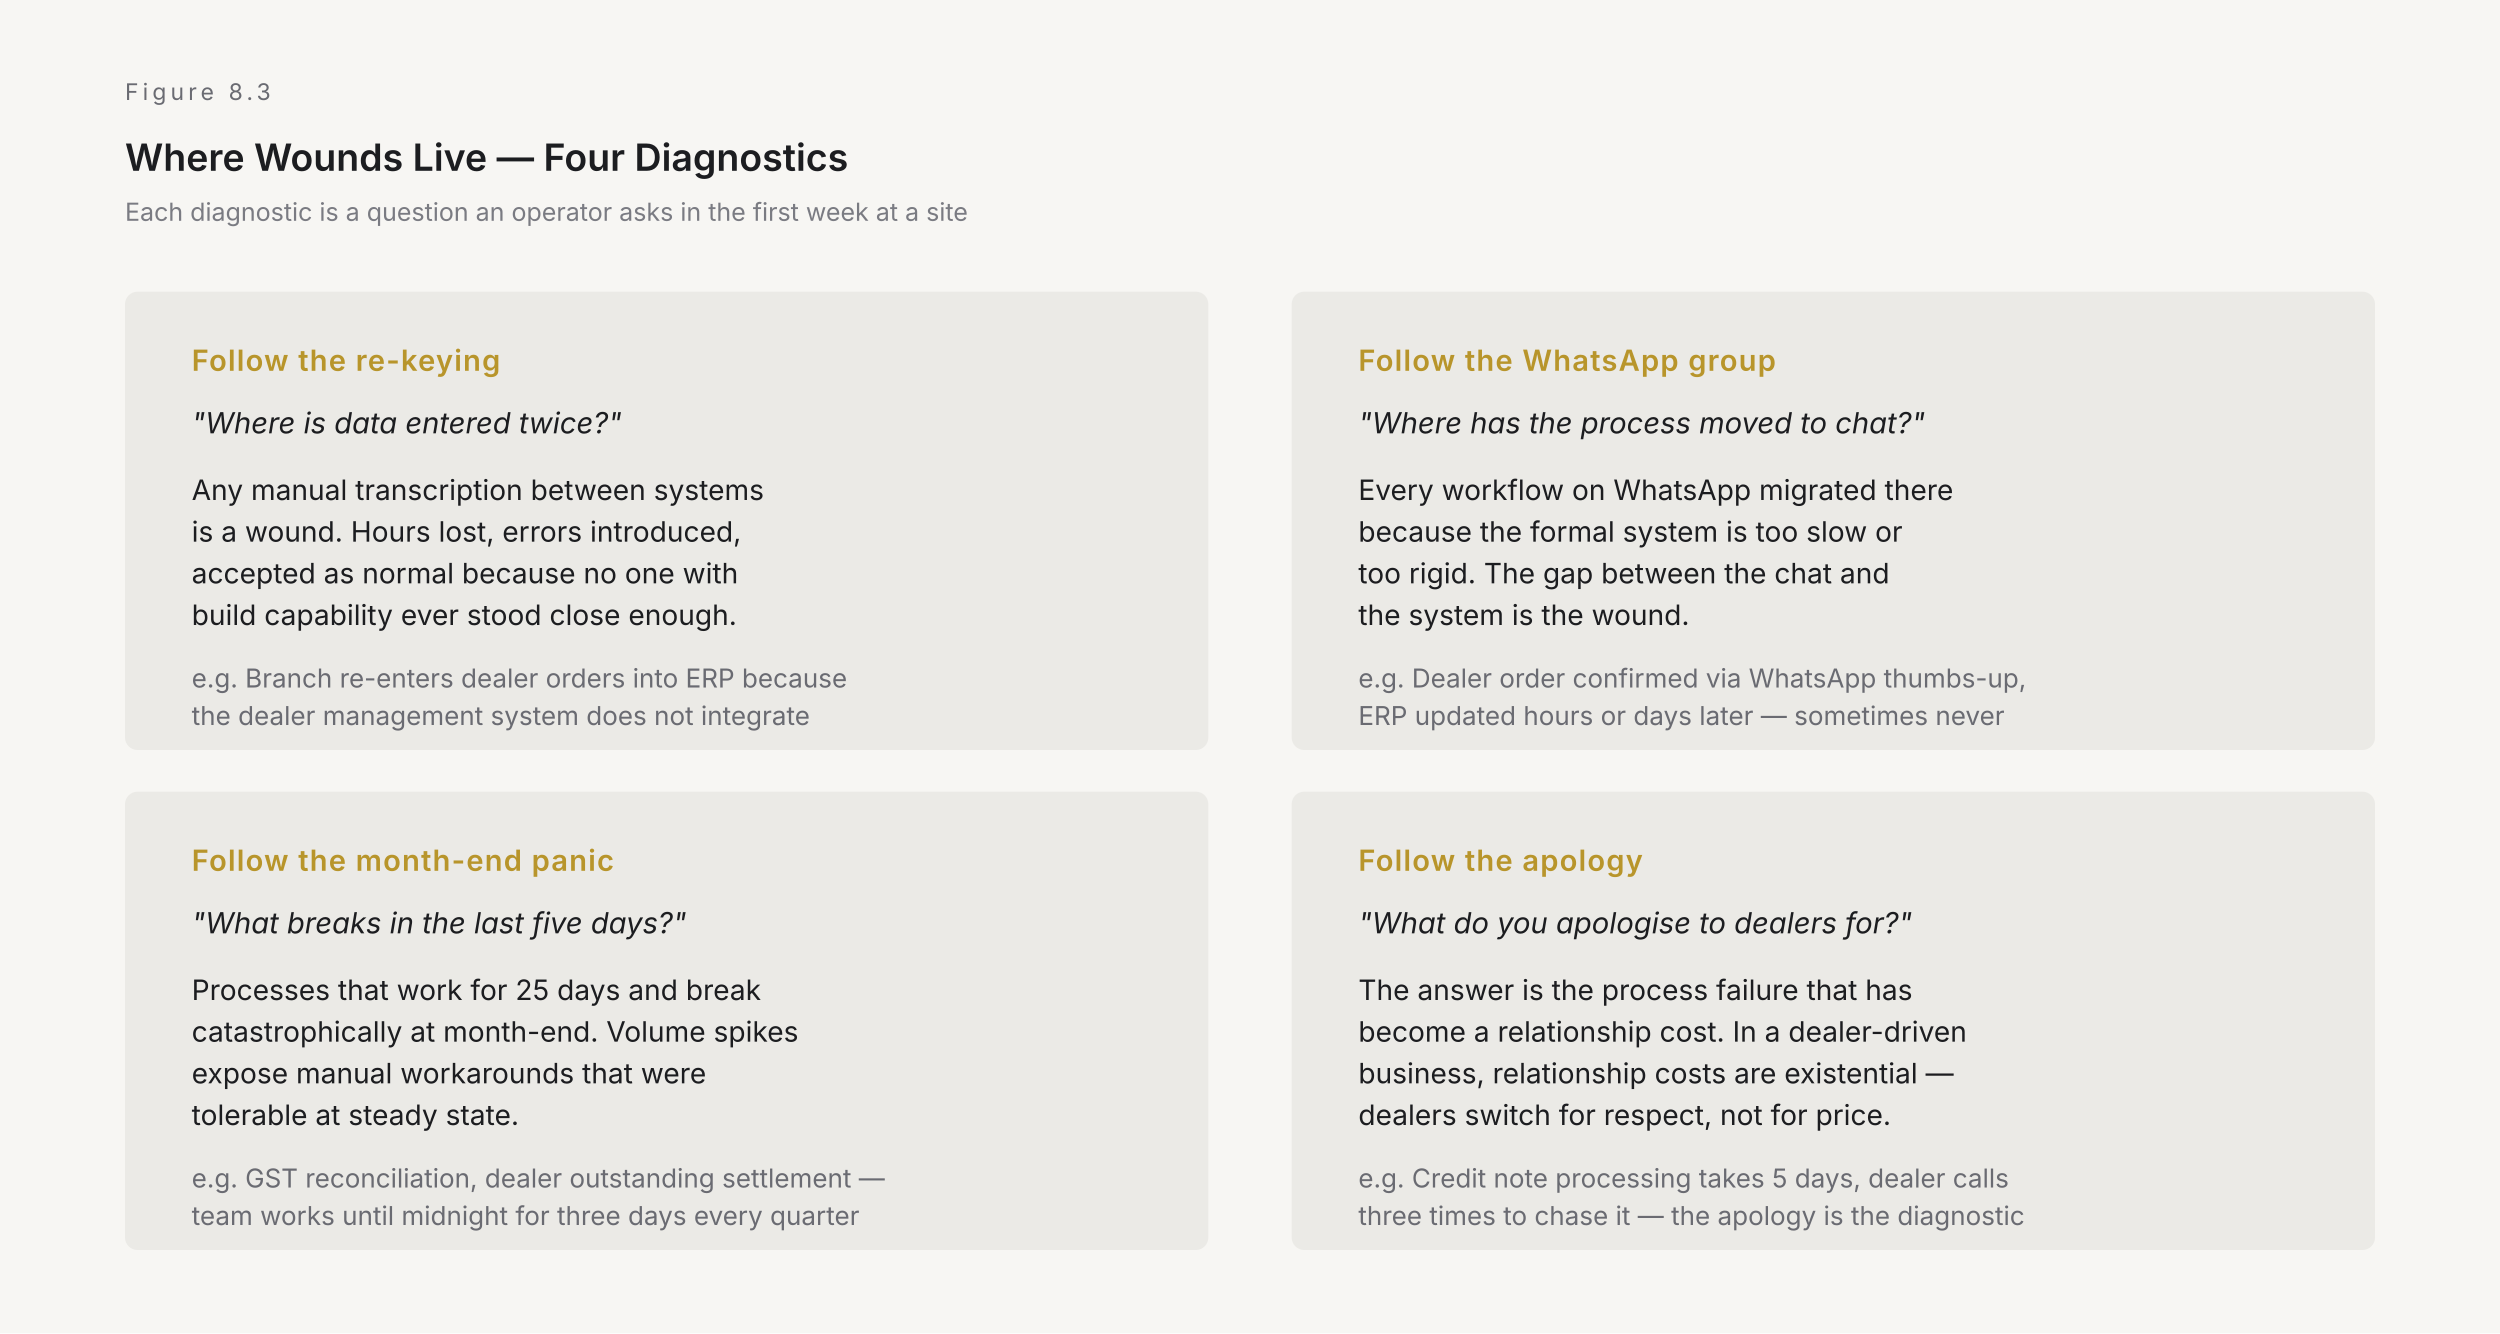
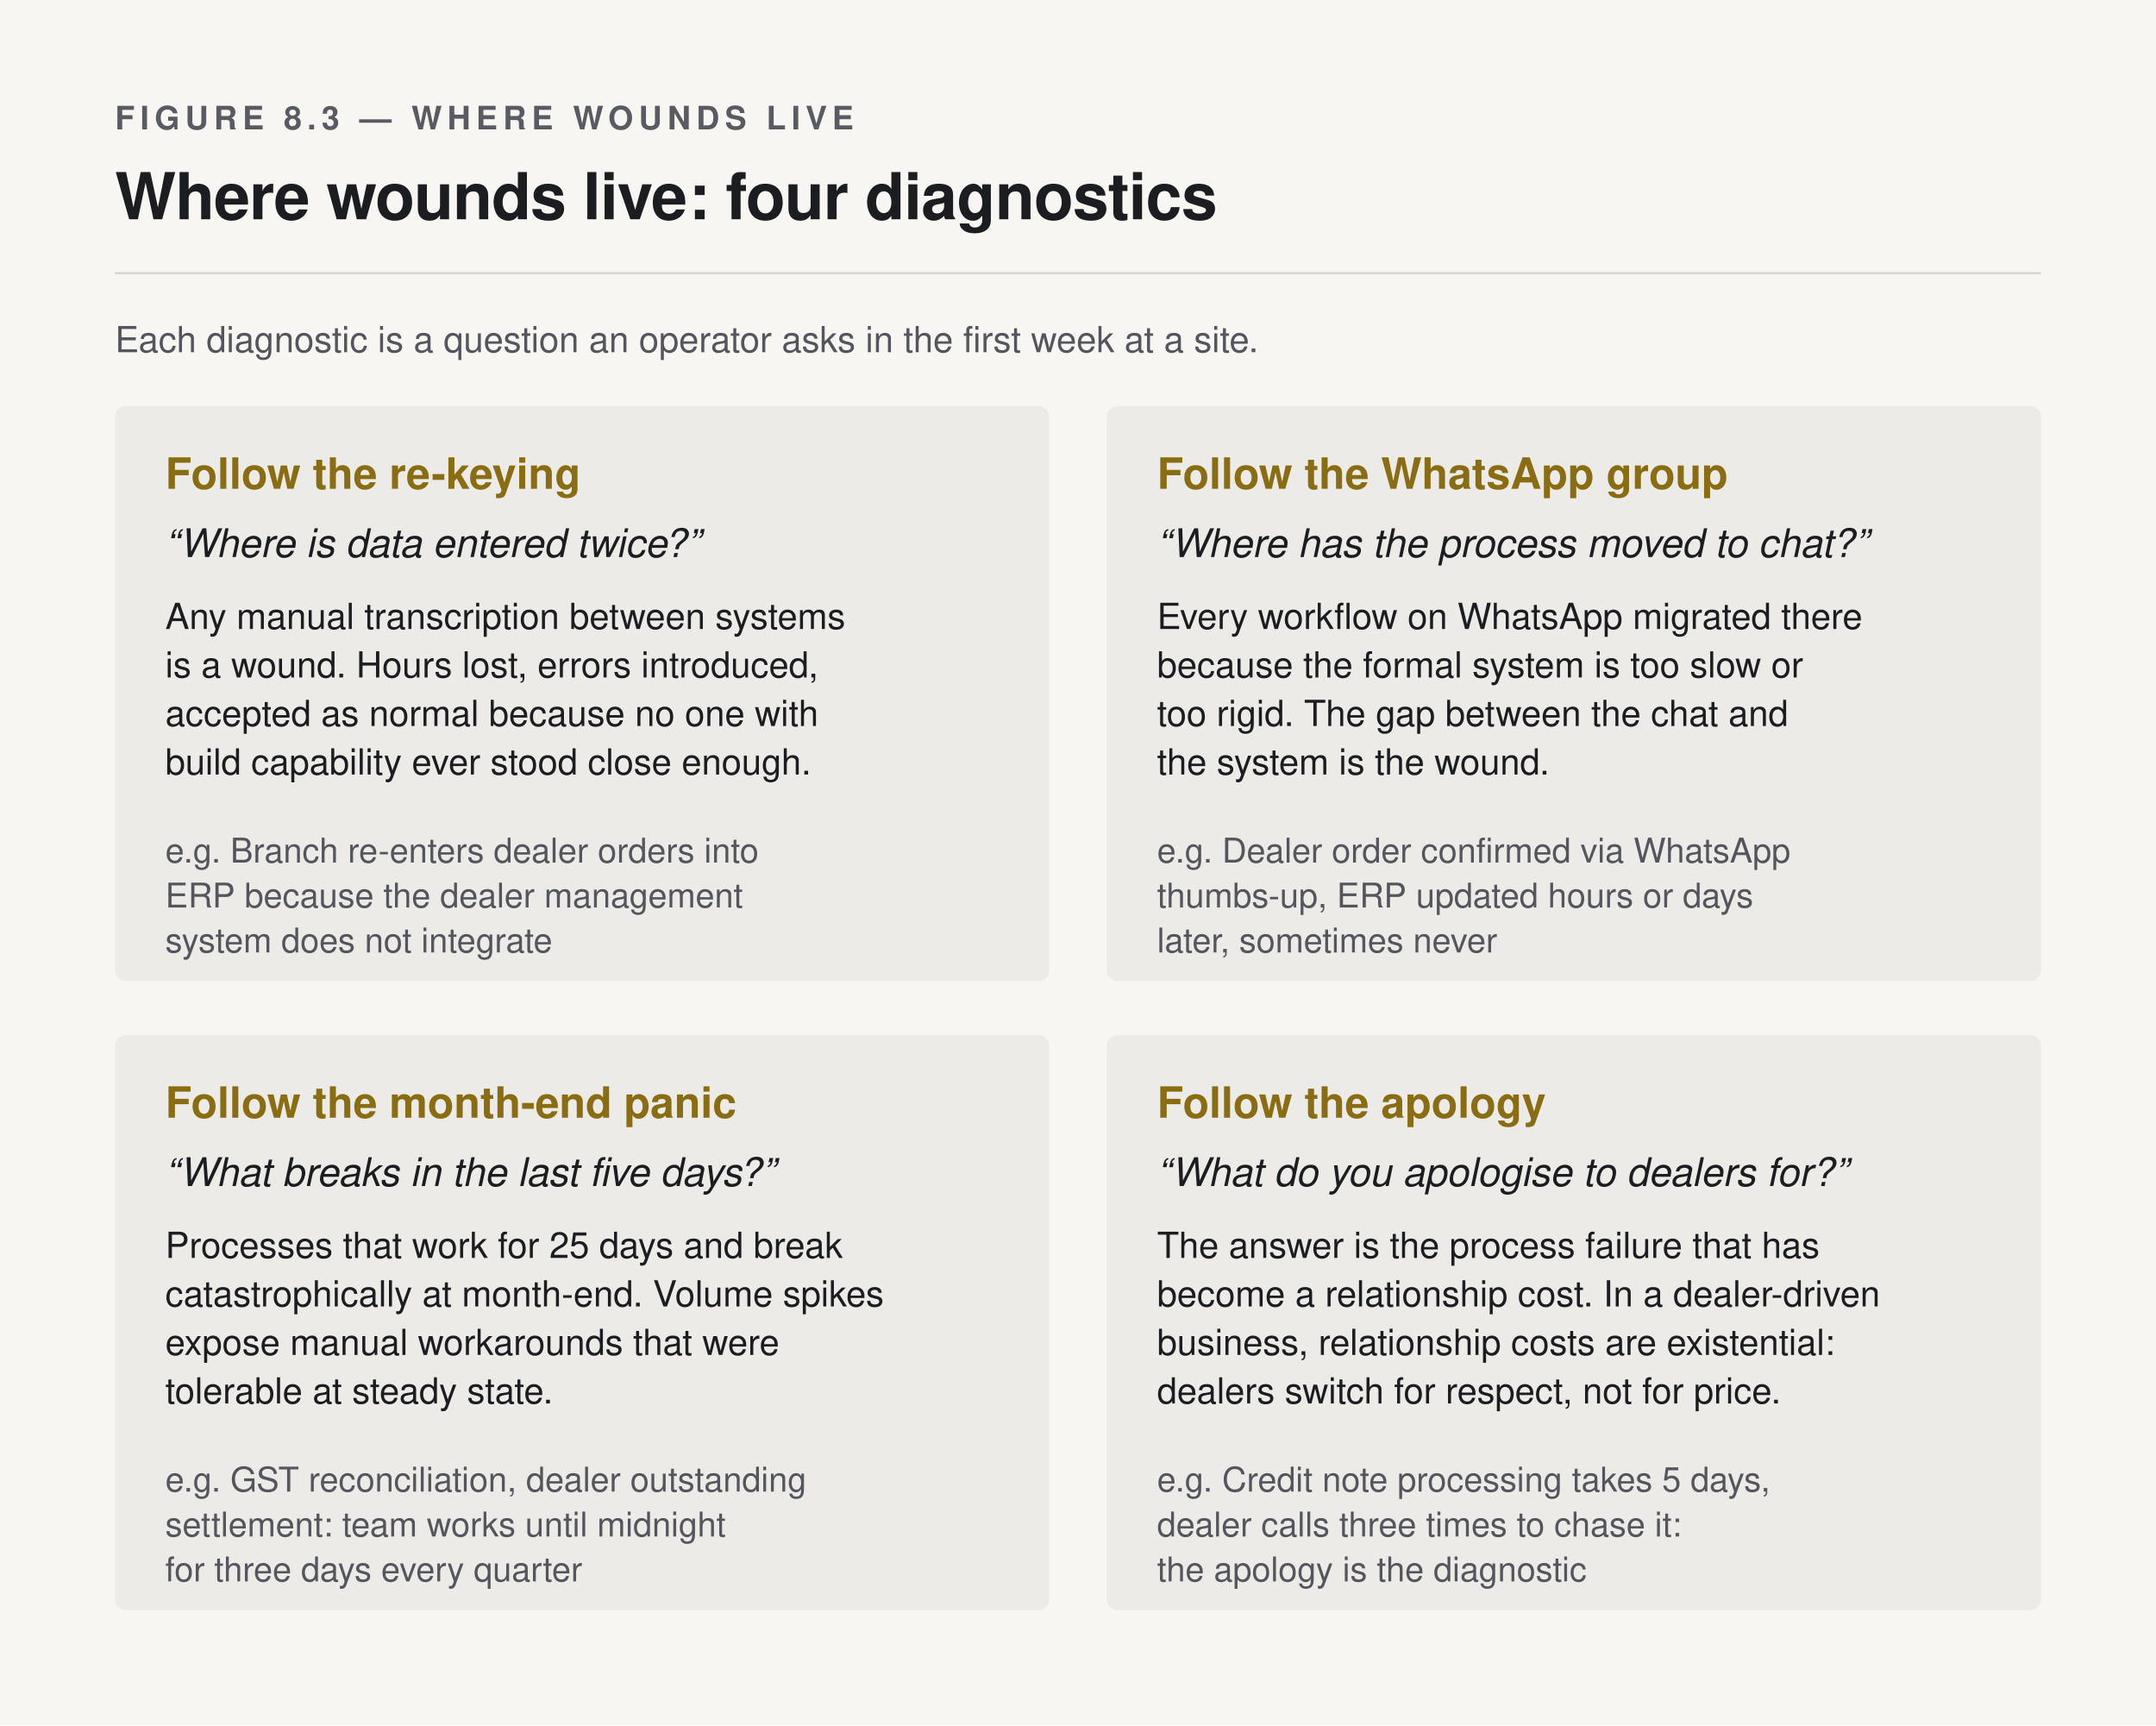
- <svg xmlns="http://www.w3.org/2000/svg" viewBox="0 0 1200 640" width="1200" height="640">
+ <svg xmlns="http://www.w3.org/2000/svg" viewBox="0 0 1200 960" width="1200" height="960" role="img" aria-label="Four diagnostics an operator asks in the first week">
  <style>
-     .bg{fill:#F7F6F3}
-     .label{fill:#6A6B72;font-family:'Inter',system-ui,sans-serif;font-size:11px;letter-spacing:0.18em;text-transform:uppercase}
-     .body{fill:#1C1D20;font-family:'Inter',system-ui,sans-serif;font-size:13.5px}
-     .body-dim{fill:#7A7B82;font-family:'Inter',system-ui,sans-serif;font-size:12px}
-     .amber{fill:#B8952B}
-     .red{fill:#C8553D}
-     .title{fill:#1C1D20;font-family:'Inter',system-ui,sans-serif;font-size:18px;font-weight:600}
-     .quad-head{fill:#B8952B;font-family:'Inter',system-ui,sans-serif;font-size:14px;font-weight:600;letter-spacing:0.04em}
-     .question{fill:#1C1D20;font-family:'Inter',system-ui,sans-serif;font-size:14px;font-style:italic}
-     .example{fill:#6A6B72;font-family:'Inter',system-ui,sans-serif;font-size:12.5px}
-     .cell{fill:#EBEAE6}
-     .grid-line{stroke:#D2D1CD;stroke-width:1}
-     .icon{fill:none;stroke:#B8952B;stroke-width:2;stroke-linecap:round}
-     .icon-red{fill:none;stroke:#C8553D;stroke-width:2;stroke-linecap:round}
-   </style>
-   <rect class="bg" width="1200" height="640" />
-   <text class="label" x="60" y="48">Figure 8.3</text>
-   <text class="title" x="60" y="82">Where Wounds Live — Four Diagnostics</text>
-   <text class="body-dim" x="60" y="106">Each diagnostic is a question an operator asks in the first week at a site</text>
-   <rect class="cell" x="60" y="140" width="520" height="220" rx="6" ry="6" />
-   <rect class="cell" x="620" y="140" width="520" height="220" rx="6" ry="6" />
-   <rect class="cell" x="60" y="380" width="520" height="220" rx="6" ry="6" />
-   <rect class="cell" x="620" y="380" width="520" height="220" rx="6" ry="6" />
-   <text class="quad-head" x="92" y="178">Follow the re-keying</text>
-   <text class="question" x="92" y="208">"Where is data entered twice?"</text>
-   <text class="body" x="92" y="240">Any manual transcription between systems</text>
-   <text class="body" x="92" y="260">is a wound. Hours lost, errors introduced,</text>
-   <text class="body" x="92" y="280">accepted as normal because no one with</text>
-   <text class="body" x="92" y="300">build capability ever stood close enough.</text>
-   <text class="example" x="92" y="330">e.g. Branch re-enters dealer orders into ERP because</text>
-   <text class="example" x="92" y="348">the dealer management system does not integrate</text>
-   <text class="quad-head" x="652" y="178">Follow the WhatsApp group</text>
-   <text class="question" x="652" y="208">"Where has the process moved to chat?"</text>
-   <text class="body" x="652" y="240">Every workflow on WhatsApp migrated there</text>
-   <text class="body" x="652" y="260">because the formal system is too slow or</text>
-   <text class="body" x="652" y="280">too rigid. The gap between the chat and</text>
-   <text class="body" x="652" y="300">the system is the wound.</text>
-   <text class="example" x="652" y="330">e.g. Dealer order confirmed via WhatsApp thumbs-up,</text>
-   <text class="example" x="652" y="348">ERP updated hours or days later — sometimes never</text>
-   <text class="quad-head" x="92" y="418">Follow the month-end panic</text>
-   <text class="question" x="92" y="448">"What breaks in the last five days?"</text>
-   <text class="body" x="92" y="480">Processes that work for 25 days and break</text>
-   <text class="body" x="92" y="500">catastrophically at month-end. Volume spikes</text>
-   <text class="body" x="92" y="520">expose manual workarounds that were</text>
-   <text class="body" x="92" y="540">tolerable at steady state.</text>
-   <text class="example" x="92" y="570">e.g. GST reconciliation, dealer outstanding settlement —</text>
-   <text class="example" x="92" y="588">team works until midnight for three days every quarter</text>
-   <text class="quad-head" x="652" y="418">Follow the apology</text>
-   <text class="question" x="652" y="448">"What do you apologise to dealers for?"</text>
-   <text class="body" x="652" y="480">The answer is the process failure that has</text>
-   <text class="body" x="652" y="500">become a relationship cost. In a dealer-driven</text>
-   <text class="body" x="652" y="520">business, relationship costs are existential —</text>
-   <text class="body" x="652" y="540">dealers switch for respect, not for price.</text>
-   <text class="example" x="652" y="570">e.g. Credit note processing takes 5 days, dealer calls</text>
-   <text class="example" x="652" y="588">three times to chase it — the apology is the diagnostic</text>
+ text{font-family:'Helvetica Neue',Helvetica,Arial,sans-serif;fill:#1C1D20}
+ .kicker{font-size:18px;letter-spacing:3px;fill:#5A5B62;font-weight:700}
+ .h{font-size:36px;font-weight:700;letter-spacing:-.4px}
+ .cap{font-size:18px;letter-spacing:2.2px;font-weight:700}
+ .lab{font-size:24px;font-weight:700}
+ .body{font-size:22px}
+ .mut{font-size:20px;fill:#55565D}
+ .note{font-size:19px;fill:#55565D}
+ .red{fill:#B0432D}
+ .gold{fill:#8A6D12}
+ .inv{fill:#F7F6F3}
+ .mid{text-anchor:middle}
+ .end{text-anchor:end}
+ </style>
+   <rect width="1200" height="960" fill="#F7F6F3" />
+   <text class="kicker" x="64" y="72">FIGURE 8.3 — WHERE WOUNDS LIVE</text>
+   <text class="h" x="64" y="122">Where wounds live: four diagnostics</text>
+   <line x1="64" y1="152" x2="1136" y2="152" stroke="#D2D1CD" />
+   <g transform="translate(0,0)">
+     <text class="mut" x="64" y="196">Each diagnostic is a question an operator asks in the first week at a site.</text>
+     <rect x="64" y="226" width="520" height="320" rx="6" fill="#ECEBE7" />
+     <text class="lab gold" x="92" y="272">Follow the re-keying</text>
+     <text class="body" x="92" y="310" style="font-style:italic">“Where is data entered twice?”</text>
+     <text class="mut" x="92" y="350" style="fill:#1C1D20;font-size:20px">Any manual transcription between systems</text>
+     <text class="mut" x="92" y="377" style="fill:#1C1D20;font-size:20px">is a wound. Hours lost, errors introduced,</text>
+     <text class="mut" x="92" y="404" style="fill:#1C1D20;font-size:20px">accepted as normal because no one with</text>
+     <text class="mut" x="92" y="431" style="fill:#1C1D20;font-size:20px">build capability ever stood close enough.</text>
+     <text class="mut" x="92" y="480" style="font-size:19px">e.g. Branch re-enters dealer orders into</text>
+     <text class="mut" x="92" y="505" style="font-size:19px">ERP because the dealer management</text>
+     <text class="mut" x="92" y="530" style="font-size:19px">system does not integrate</text>
+     <rect x="616" y="226" width="520" height="320" rx="6" fill="#ECEBE7" />
+     <text class="lab gold" x="644" y="272">Follow the WhatsApp group</text>
+     <text class="body" x="644" y="310" style="font-style:italic">“Where has the process moved to chat?”</text>
+     <text class="mut" x="644" y="350" style="fill:#1C1D20;font-size:20px">Every workflow on WhatsApp migrated there</text>
+     <text class="mut" x="644" y="377" style="fill:#1C1D20;font-size:20px">because the formal system is too slow or</text>
+     <text class="mut" x="644" y="404" style="fill:#1C1D20;font-size:20px">too rigid. The gap between the chat and</text>
+     <text class="mut" x="644" y="431" style="fill:#1C1D20;font-size:20px">the system is the wound.</text>
+     <text class="mut" x="644" y="480" style="font-size:19px">e.g. Dealer order confirmed via WhatsApp</text>
+     <text class="mut" x="644" y="505" style="font-size:19px">thumbs-up, ERP updated hours or days</text>
+     <text class="mut" x="644" y="530" style="font-size:19px">later, sometimes never</text>
+     <rect x="64" y="576" width="520" height="320" rx="6" fill="#ECEBE7" />
+     <text class="lab gold" x="92" y="622">Follow the month-end panic</text>
+     <text class="body" x="92" y="660" style="font-style:italic">“What breaks in the last five days?”</text>
+     <text class="mut" x="92" y="700" style="fill:#1C1D20;font-size:20px">Processes that work for 25 days and break</text>
+     <text class="mut" x="92" y="727" style="fill:#1C1D20;font-size:20px">catastrophically at month-end. Volume spikes</text>
+     <text class="mut" x="92" y="754" style="fill:#1C1D20;font-size:20px">expose manual workarounds that were</text>
+     <text class="mut" x="92" y="781" style="fill:#1C1D20;font-size:20px">tolerable at steady state.</text>
+     <text class="mut" x="92" y="830" style="font-size:19px">e.g. GST reconciliation, dealer outstanding</text>
+     <text class="mut" x="92" y="855" style="font-size:19px">settlement: team works until midnight</text>
+     <text class="mut" x="92" y="880" style="font-size:19px">for three days every quarter</text>
+     <rect x="616" y="576" width="520" height="320" rx="6" fill="#ECEBE7" />
+     <text class="lab gold" x="644" y="622">Follow the apology</text>
+     <text class="body" x="644" y="660" style="font-style:italic">“What do you apologise to dealers for?”</text>
+     <text class="mut" x="644" y="700" style="fill:#1C1D20;font-size:20px">The answer is the process failure that has</text>
+     <text class="mut" x="644" y="727" style="fill:#1C1D20;font-size:20px">become a relationship cost. In a dealer-driven</text>
+     <text class="mut" x="644" y="754" style="fill:#1C1D20;font-size:20px">business, relationship costs are existential:</text>
+     <text class="mut" x="644" y="781" style="fill:#1C1D20;font-size:20px">dealers switch for respect, not for price.</text>
+     <text class="mut" x="644" y="830" style="font-size:19px">e.g. Credit note processing takes 5 days,</text>
+     <text class="mut" x="644" y="855" style="font-size:19px">dealer calls three times to chase it:</text>
+     <text class="mut" x="644" y="880" style="font-size:19px">the apology is the diagnostic</text>
+   </g>
</svg>
